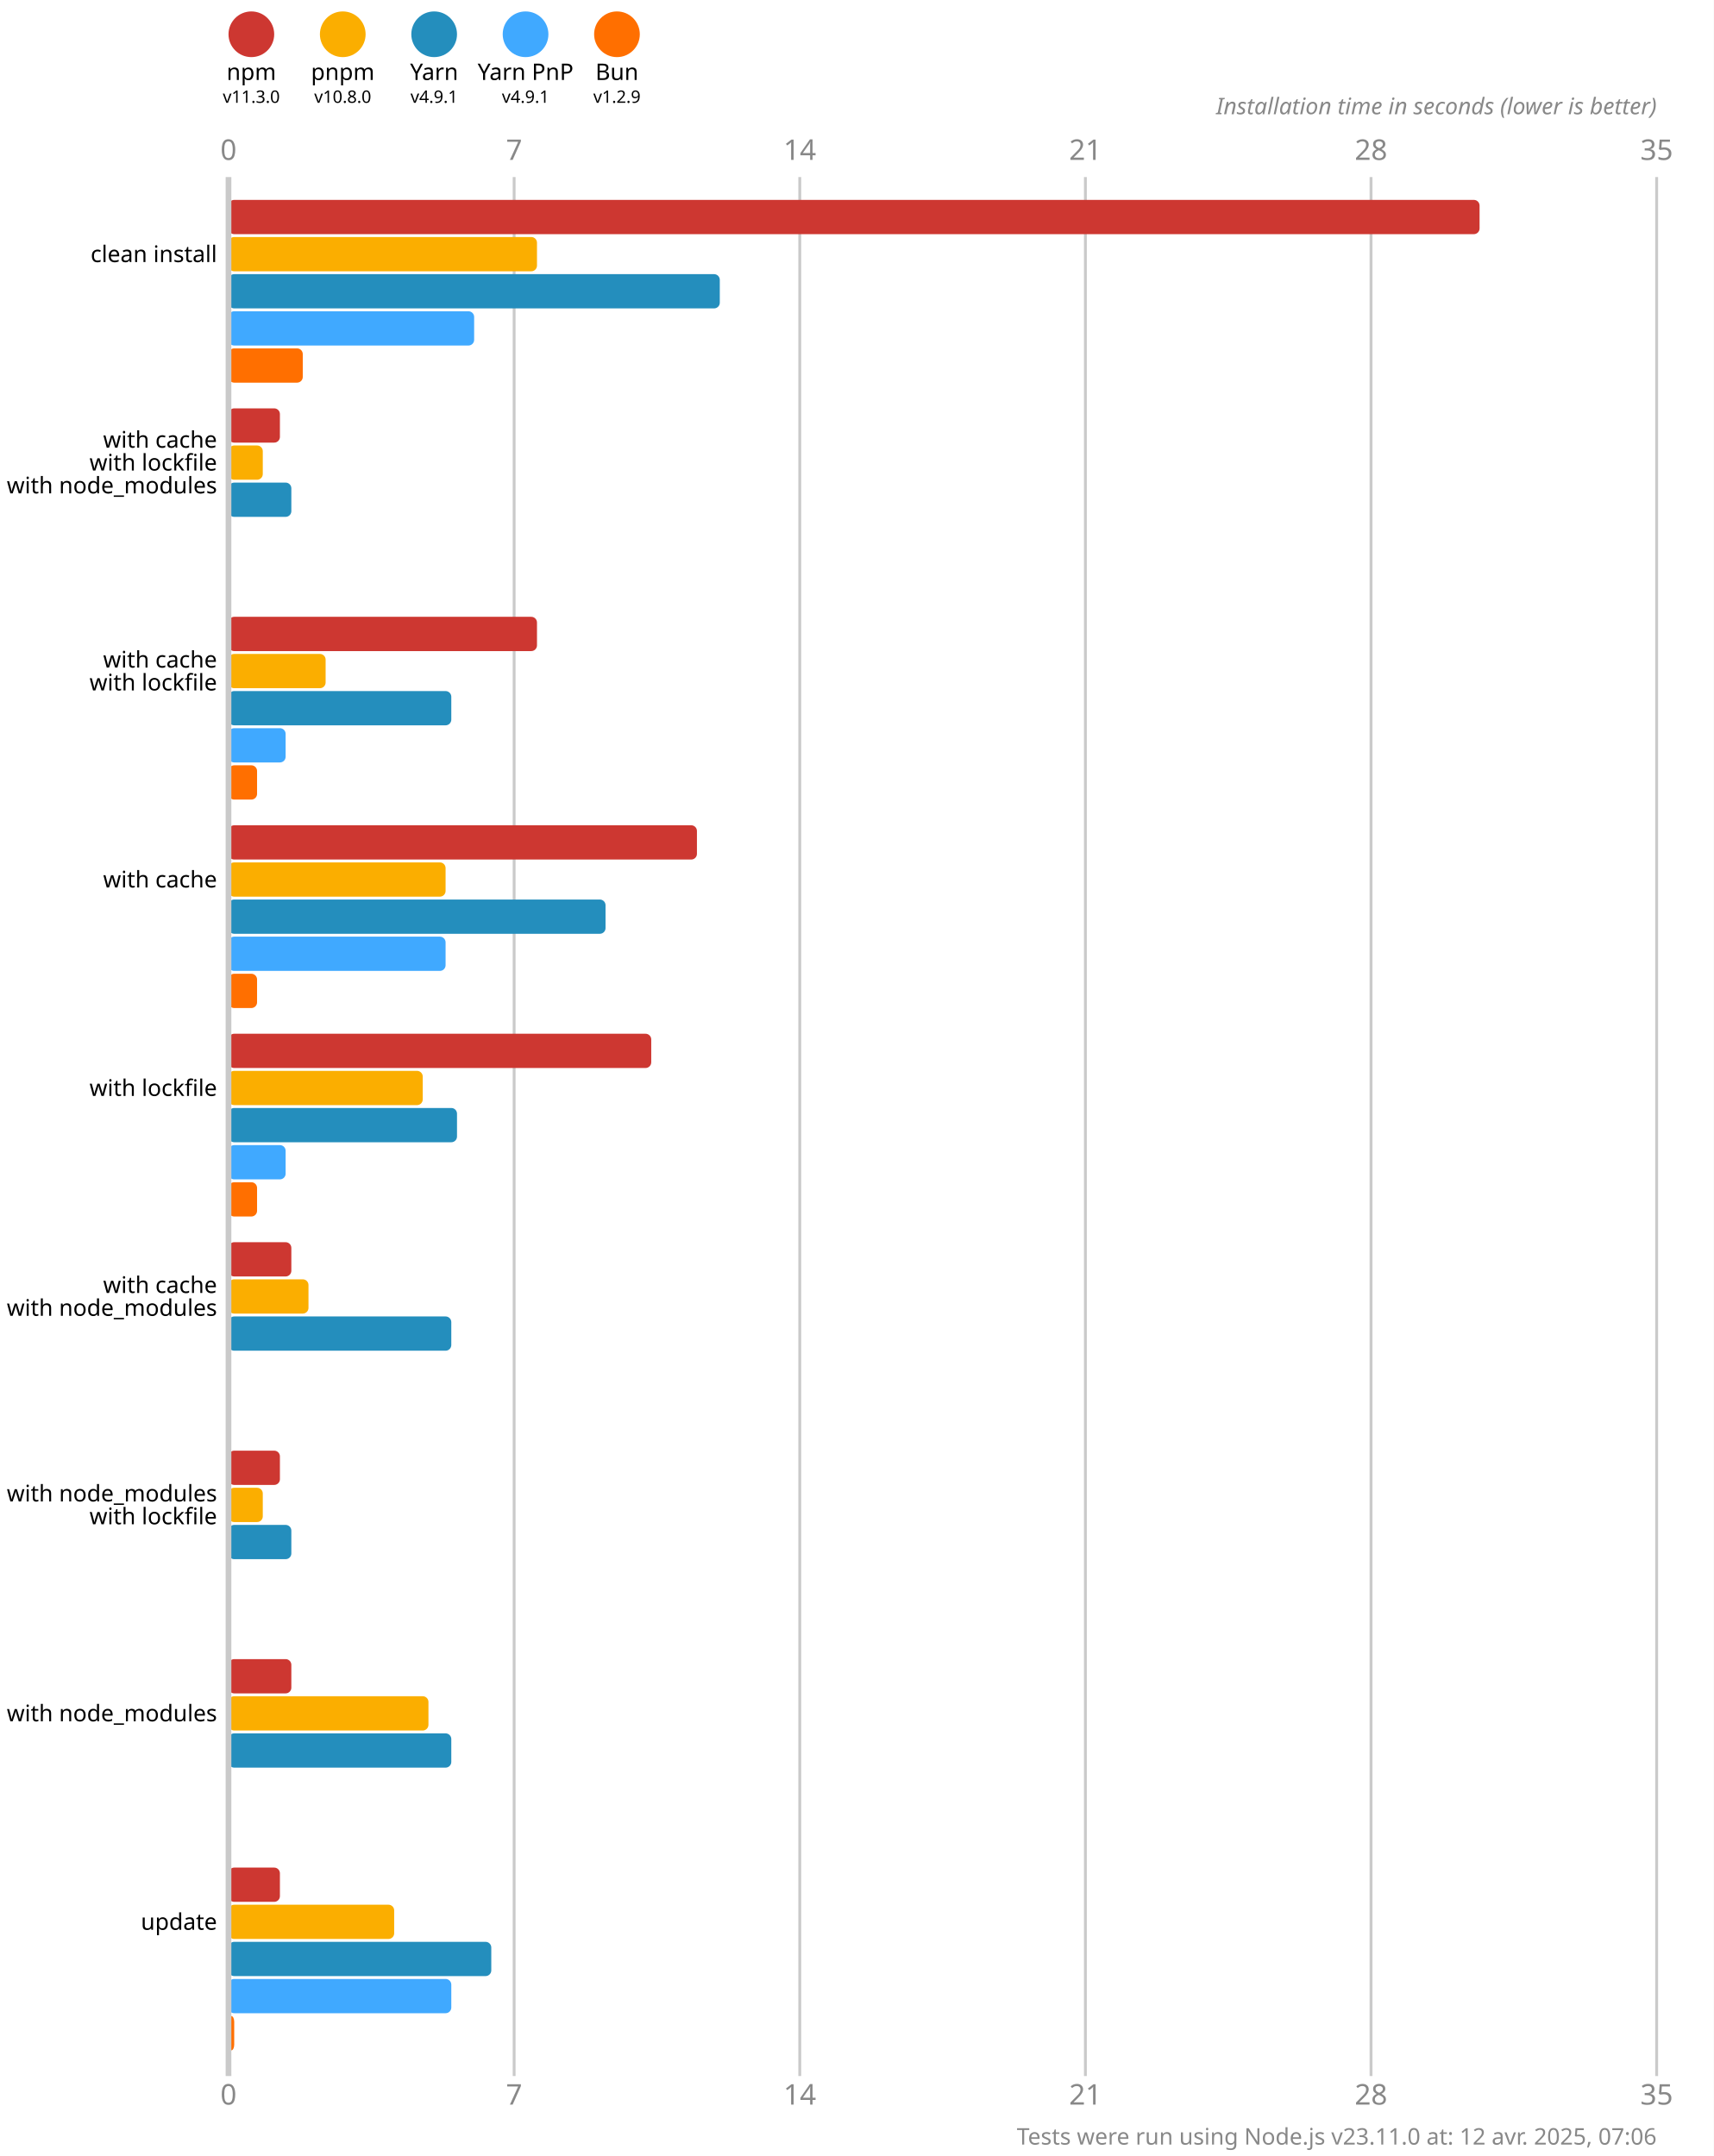
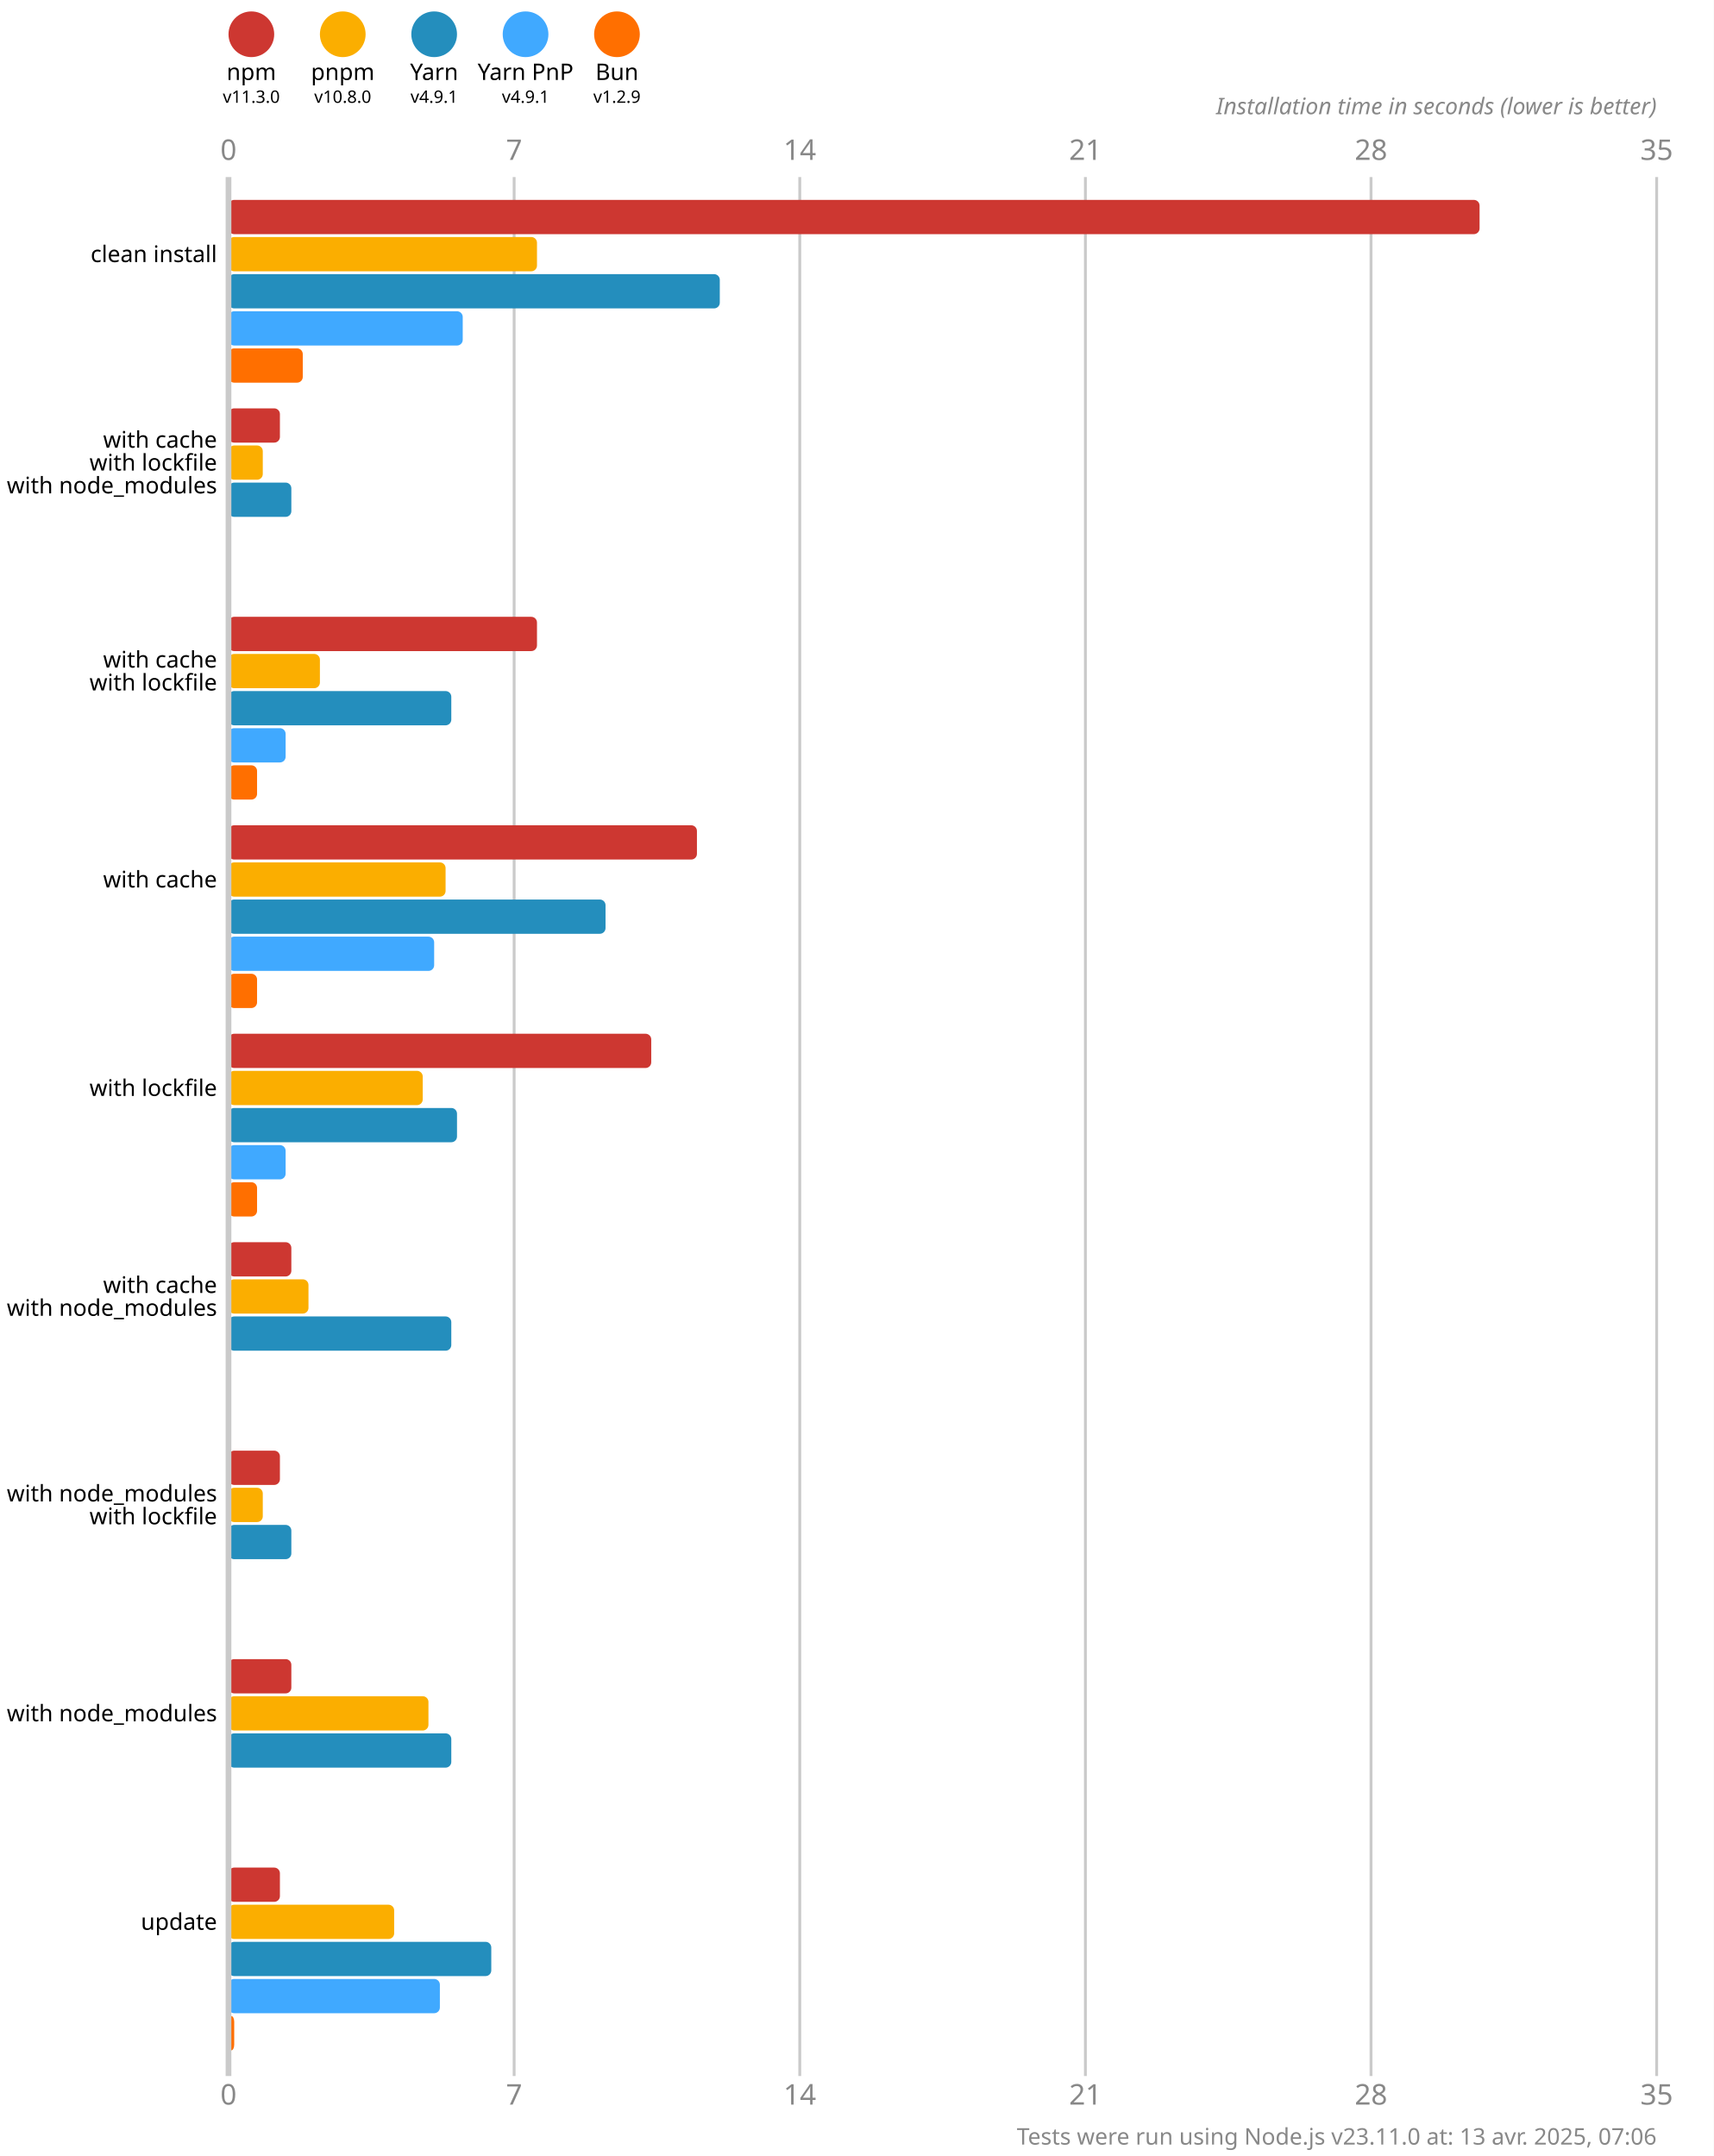
<svg xmlns="http://www.w3.org/2000/svg" version="1.1" viewBox="0 0 300 377.5">
  <style>
    .font { font-family: sans-serif; }
    .s3 { font-size: 3px; }
    .s4 { font-size: 4px; }
    .s5 { font-size: 5px; }
    .line { stroke: #cacaca; }
    .width { stroke-width: 0.5; }
    .text { fill: #888; }
  </style>
  <rect x="0" y="0" width="300" height="377.5" fill="#fff" />
  <circle cx="44" cy="6" r="4" fill="#cd3731" />
  <text x="44" y="14" class="font s4" text-anchor="middle">npm</text>
  <text x="44" y="18" class="font s3" text-anchor="middle">v11.3.0</text>
  <circle cx="60" cy="6" r="4" fill="#fbae00" />
  <text x="60" y="14" class="font s4" text-anchor="middle">pnpm</text>
  <text x="60" y="18" class="font s3" text-anchor="middle">v10.8.0</text>
  <circle cx="76" cy="6" r="4" fill="#248ebd" />
  <text x="76" y="14" class="font s4" text-anchor="middle">Yarn</text>
  <text x="76" y="18" class="font s3" text-anchor="middle">v4.9.1</text>
  <circle cx="92" cy="6" r="4" fill="#40a9ff" />
  <text x="92" y="14" class="font s4" text-anchor="middle">Yarn PnP</text>
  <text x="92" y="18" class="font s3" text-anchor="middle">v4.9.1</text>
  <circle cx="108" cy="6" r="4" fill="#ff6f00" />
  <text x="108" y="14" class="font s4" text-anchor="middle">Bun</text>
  <text x="108" y="18" class="font s3" text-anchor="middle">v1.2.9</text>
  <text x="40" y="28" class="font s5 text" text-anchor="middle">0</text>
  <text x="40" y="368.5" class="font s5 text" text-anchor="middle">0</text>
  <line x1="90" y1="31" x2="90" y2="363.5" class="line width" />
  <text x="90" y="28" class="font s5 text" text-anchor="middle">7</text>
  <text x="90" y="368.5" class="font s5 text" text-anchor="middle">7</text>
  <line x1="140" y1="31" x2="140" y2="363.5" class="line width" />
  <text x="140" y="28" class="font s5 text" text-anchor="middle">14</text>
  <text x="140" y="368.5" class="font s5 text" text-anchor="middle">14</text>
  <line x1="190" y1="31" x2="190" y2="363.5" class="line width" />
  <text x="190" y="28" class="font s5 text" text-anchor="middle">21</text>
  <text x="190" y="368.5" class="font s5 text" text-anchor="middle">21</text>
  <line x1="240" y1="31" x2="240" y2="363.5" class="line width" />
  <text x="240" y="28" class="font s5 text" text-anchor="middle">28</text>
  <text x="240" y="368.5" class="font s5 text" text-anchor="middle">28</text>
  <line x1="290" y1="31" x2="290" y2="363.5" class="line width" />
  <text x="290" y="28" class="font s5 text" text-anchor="middle">35</text>
  <text x="290" y="368.5" class="font s5 text" text-anchor="middle">35</text>
  <text x="290" y="20" class="font s4 text" font-style="italic" text-anchor="end">Installation time in seconds (lower is better)</text>
  <rect x="40" y="35" width="219" height="6" fill="#cd3731" rx="1" ry="1" />
  <rect x="40" y="41.5" width="54" height="6" fill="#fbae00" rx="1" ry="1" />
  <rect x="40" y="48" width="86" height="6" fill="#248ebd" rx="1" ry="1" />
-   <rect x="40" y="54.5" width="43" height="6" fill="#40a9ff" rx="1" ry="1" />
+   <rect x="40" y="54.5" width="41" height="6" fill="#40a9ff" rx="1" ry="1" />
  <rect x="40" y="61" width="13" height="6" fill="#ff6f00" rx="1" ry="1" />
  <rect x="40" y="71.5" width="9" height="6" fill="#cd3731" rx="1" ry="1" />
  <rect x="40" y="78" width="6" height="6" fill="#fbae00" rx="1" ry="1" />
  <rect x="40" y="84.5" width="11" height="6" fill="#248ebd" rx="1" ry="1" />
  <rect x="40" y="91" width="0" height="6" fill="#40a9ff" rx="1" ry="1" />
  <rect x="40" y="97.5" width="0" height="6" fill="#ff6f00" rx="1" ry="1" />
  <rect x="40" y="108" width="54" height="6" fill="#cd3731" rx="1" ry="1" />
-   <rect x="40" y="114.5" width="17" height="6" fill="#fbae00" rx="1" ry="1" />
+   <rect x="40" y="114.5" width="16" height="6" fill="#fbae00" rx="1" ry="1" />
  <rect x="40" y="121" width="39" height="6" fill="#248ebd" rx="1" ry="1" />
  <rect x="40" y="127.5" width="10" height="6" fill="#40a9ff" rx="1" ry="1" />
  <rect x="40" y="134" width="5" height="6" fill="#ff6f00" rx="1" ry="1" />
  <rect x="40" y="144.5" width="82" height="6" fill="#cd3731" rx="1" ry="1" />
  <rect x="40" y="151" width="38" height="6" fill="#fbae00" rx="1" ry="1" />
  <rect x="40" y="157.5" width="66" height="6" fill="#248ebd" rx="1" ry="1" />
-   <rect x="40" y="164" width="38" height="6" fill="#40a9ff" rx="1" ry="1" />
+   <rect x="40" y="164" width="36" height="6" fill="#40a9ff" rx="1" ry="1" />
  <rect x="40" y="170.5" width="5" height="6" fill="#ff6f00" rx="1" ry="1" />
  <rect x="40" y="181" width="74" height="6" fill="#cd3731" rx="1" ry="1" />
  <rect x="40" y="187.5" width="34" height="6" fill="#fbae00" rx="1" ry="1" />
  <rect x="40" y="194" width="40" height="6" fill="#248ebd" rx="1" ry="1" />
  <rect x="40" y="200.5" width="10" height="6" fill="#40a9ff" rx="1" ry="1" />
  <rect x="40" y="207" width="5" height="6" fill="#ff6f00" rx="1" ry="1" />
  <rect x="40" y="217.5" width="11" height="6" fill="#cd3731" rx="1" ry="1" />
  <rect x="40" y="224" width="14" height="6" fill="#fbae00" rx="1" ry="1" />
  <rect x="40" y="230.5" width="39" height="6" fill="#248ebd" rx="1" ry="1" />
  <rect x="40" y="237" width="0" height="6" fill="#40a9ff" rx="1" ry="1" />
  <rect x="40" y="243.5" width="0" height="6" fill="#ff6f00" rx="1" ry="1" />
  <rect x="40" y="254" width="9" height="6" fill="#cd3731" rx="1" ry="1" />
  <rect x="40" y="260.5" width="6" height="6" fill="#fbae00" rx="1" ry="1" />
  <rect x="40" y="267" width="11" height="6" fill="#248ebd" rx="1" ry="1" />
  <rect x="40" y="273.5" width="0" height="6" fill="#40a9ff" rx="1" ry="1" />
  <rect x="40" y="280" width="0" height="6" fill="#ff6f00" rx="1" ry="1" />
  <rect x="40" y="290.5" width="11" height="6" fill="#cd3731" rx="1" ry="1" />
  <rect x="40" y="297" width="35" height="6" fill="#fbae00" rx="1" ry="1" />
  <rect x="40" y="303.5" width="39" height="6" fill="#248ebd" rx="1" ry="1" />
  <rect x="40" y="310" width="0" height="6" fill="#40a9ff" rx="1" ry="1" />
  <rect x="40" y="316.5" width="0" height="6" fill="#ff6f00" rx="1" ry="1" />
  <rect x="40" y="327" width="9" height="6" fill="#cd3731" rx="1" ry="1" />
  <rect x="40" y="333.5" width="29" height="6" fill="#fbae00" rx="1" ry="1" />
  <rect x="40" y="340" width="46" height="6" fill="#248ebd" rx="1" ry="1" />
-   <rect x="40" y="346.5" width="39" height="6" fill="#40a9ff" rx="1" ry="1" />
+   <rect x="40" y="346.5" width="37" height="6" fill="#40a9ff" rx="1" ry="1" />
  <rect x="40" y="353" width="1" height="6" fill="#ff6f00" rx="1" ry="1" />
  <line x1="40" y1="31" x2="40" y2="363.5" class="line" />
  <text x="38" y="44.5" class="font s4" dominant-baseline="middle" text-anchor="end">clean install</text>
  <text x="38" y="77" class="font s4" dominant-baseline="middle" text-anchor="end">with cache</text>
  <text x="38" y="81" class="font s4" dominant-baseline="middle" text-anchor="end">with lockfile</text>
  <text x="38" y="85" class="font s4" dominant-baseline="middle" text-anchor="end">with node_modules</text>
  <text x="38" y="115.5" class="font s4" dominant-baseline="middle" text-anchor="end">with cache</text>
  <text x="38" y="119.5" class="font s4" dominant-baseline="middle" text-anchor="end">with lockfile</text>
  <text x="38" y="154" class="font s4" dominant-baseline="middle" text-anchor="end">with cache</text>
  <text x="38" y="190.5" class="font s4" dominant-baseline="middle" text-anchor="end">with lockfile</text>
  <text x="38" y="225" class="font s4" dominant-baseline="middle" text-anchor="end">with cache</text>
  <text x="38" y="229" class="font s4" dominant-baseline="middle" text-anchor="end">with node_modules</text>
  <text x="38" y="261.5" class="font s4" dominant-baseline="middle" text-anchor="end">with node_modules</text>
  <text x="38" y="265.5" class="font s4" dominant-baseline="middle" text-anchor="end">with lockfile</text>
  <text x="38" y="300" class="font s4" dominant-baseline="middle" text-anchor="end">with node_modules</text>
  <text x="38" y="336.5" class="font s4" dominant-baseline="middle" text-anchor="end">update</text>
-   <text x="290" y="375.5" class="font s4 text" text-anchor="end">Tests were run using Node.js v23.11.0 at: 12 avr. 2025, 07:06</text>
+   <text x="290" y="375.5" class="font s4 text" text-anchor="end">Tests were run using Node.js v23.11.0 at: 13 avr. 2025, 07:06</text>
</svg>
